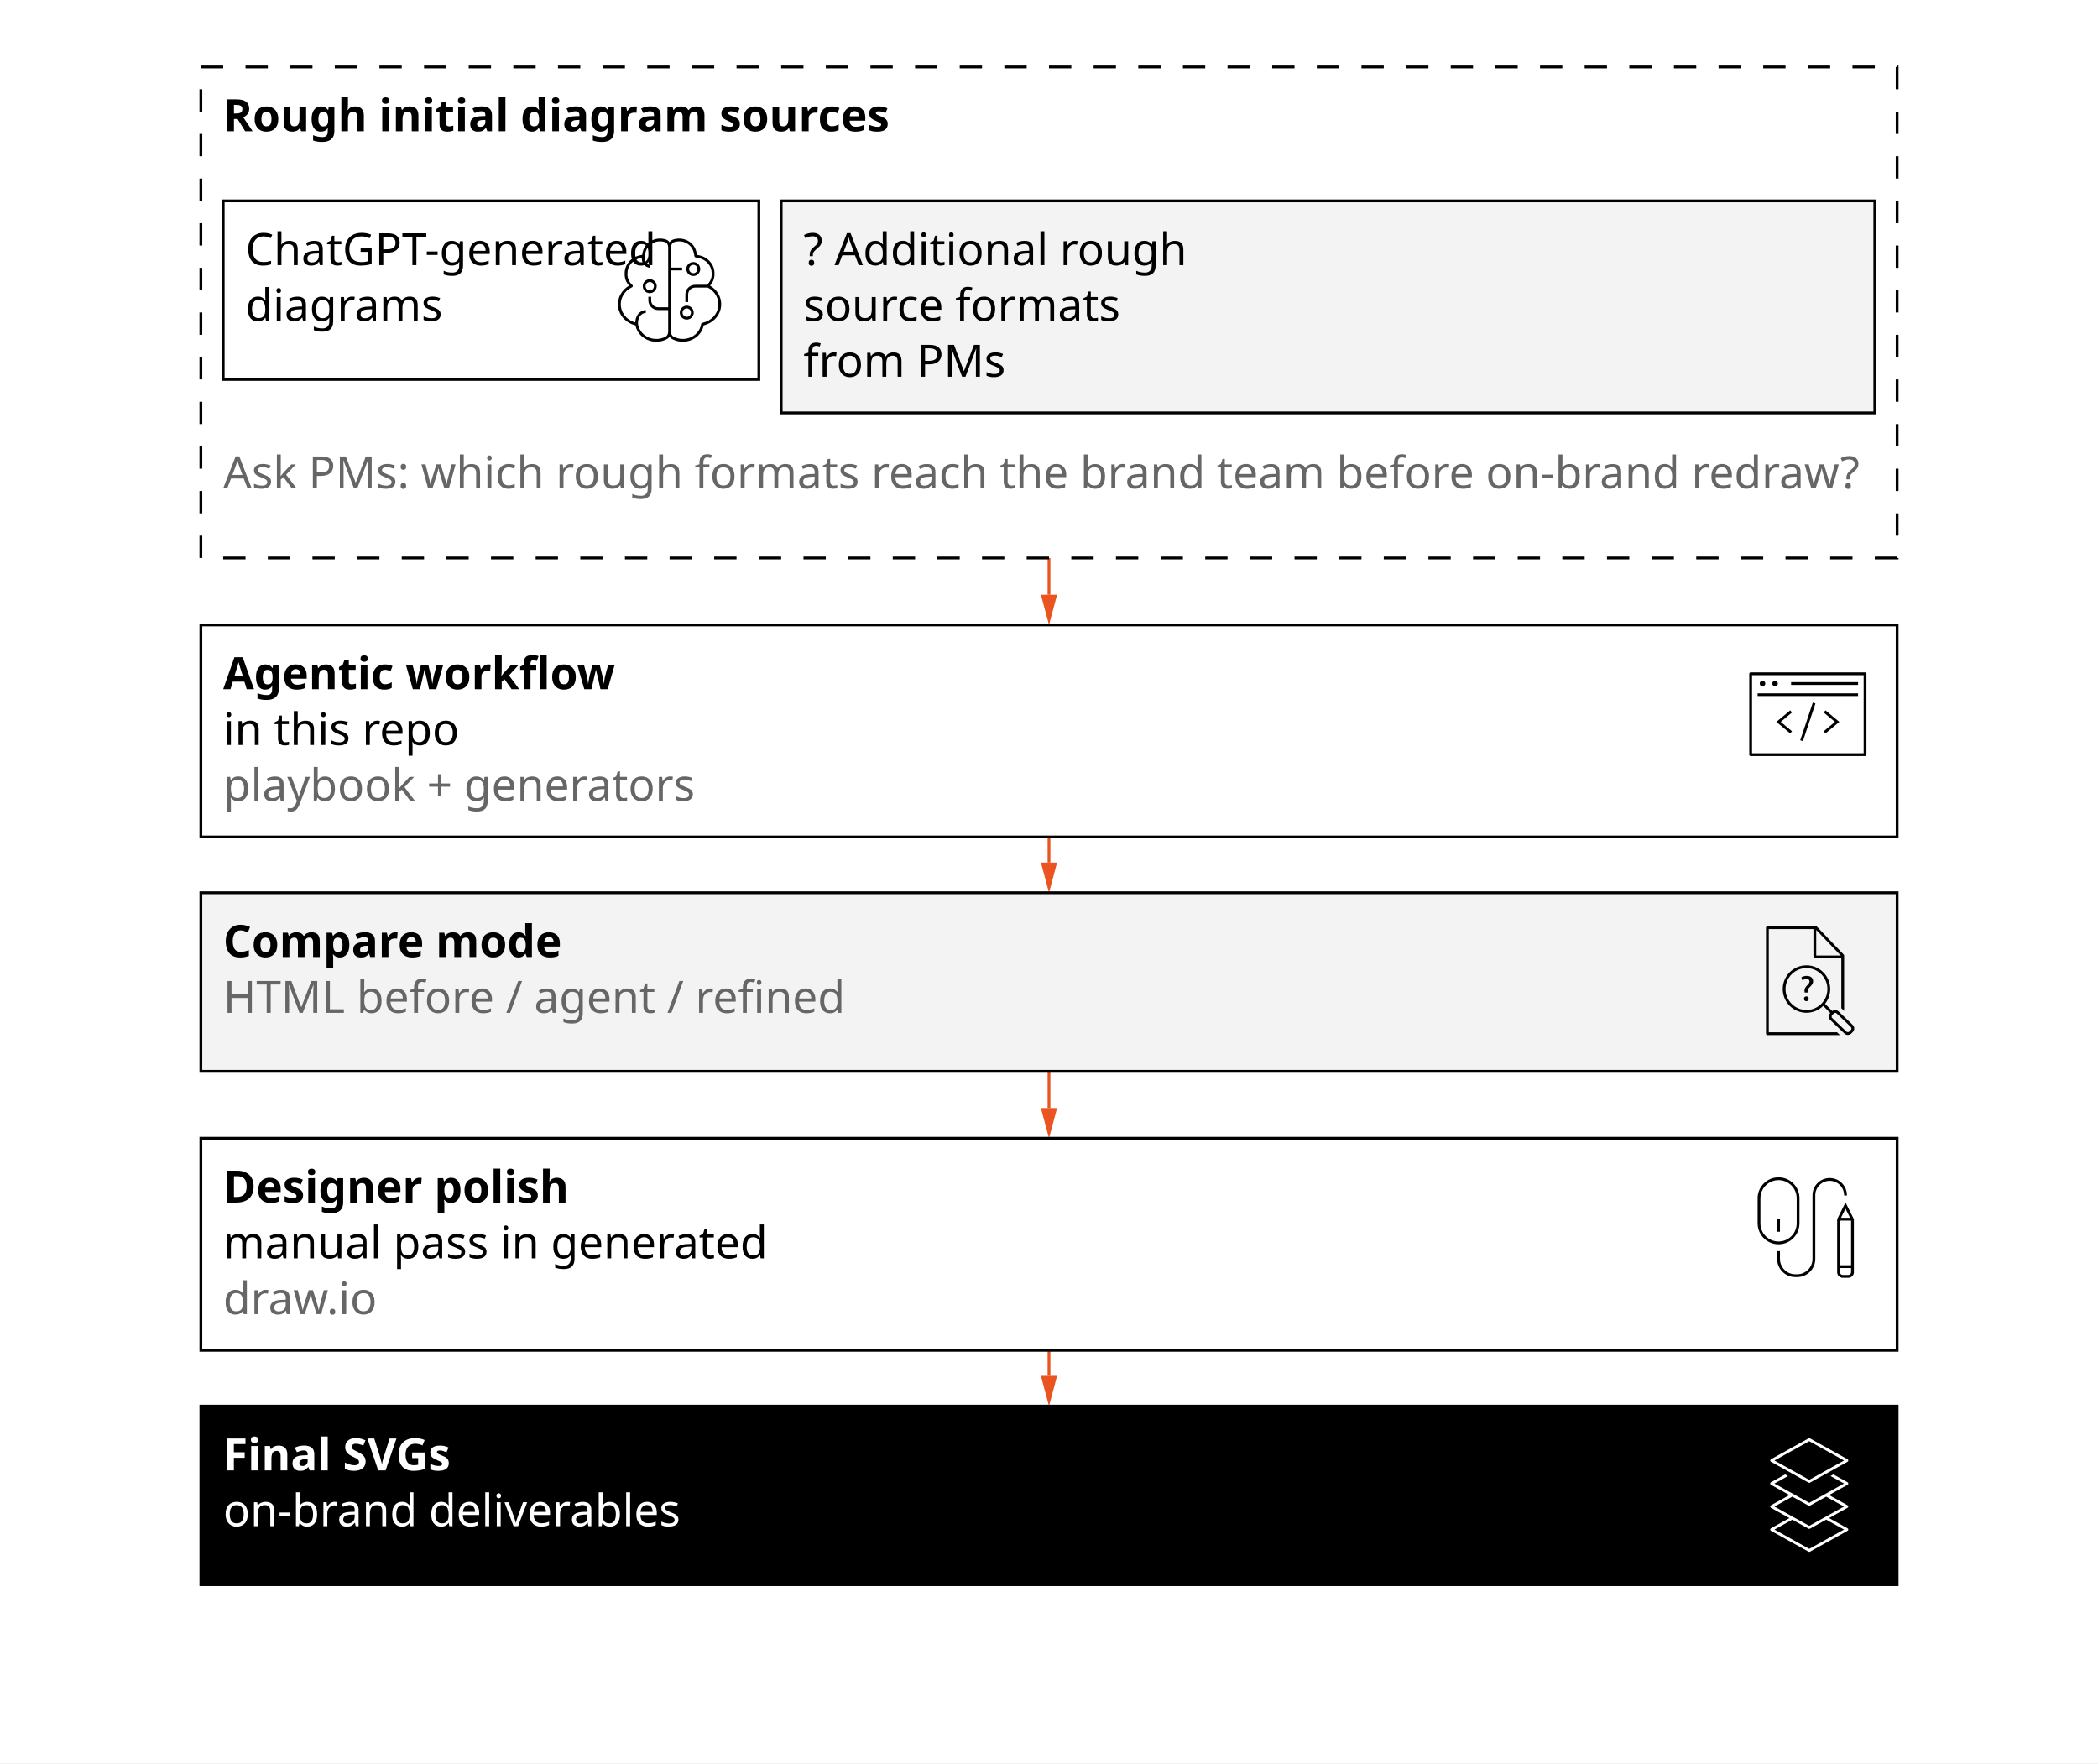
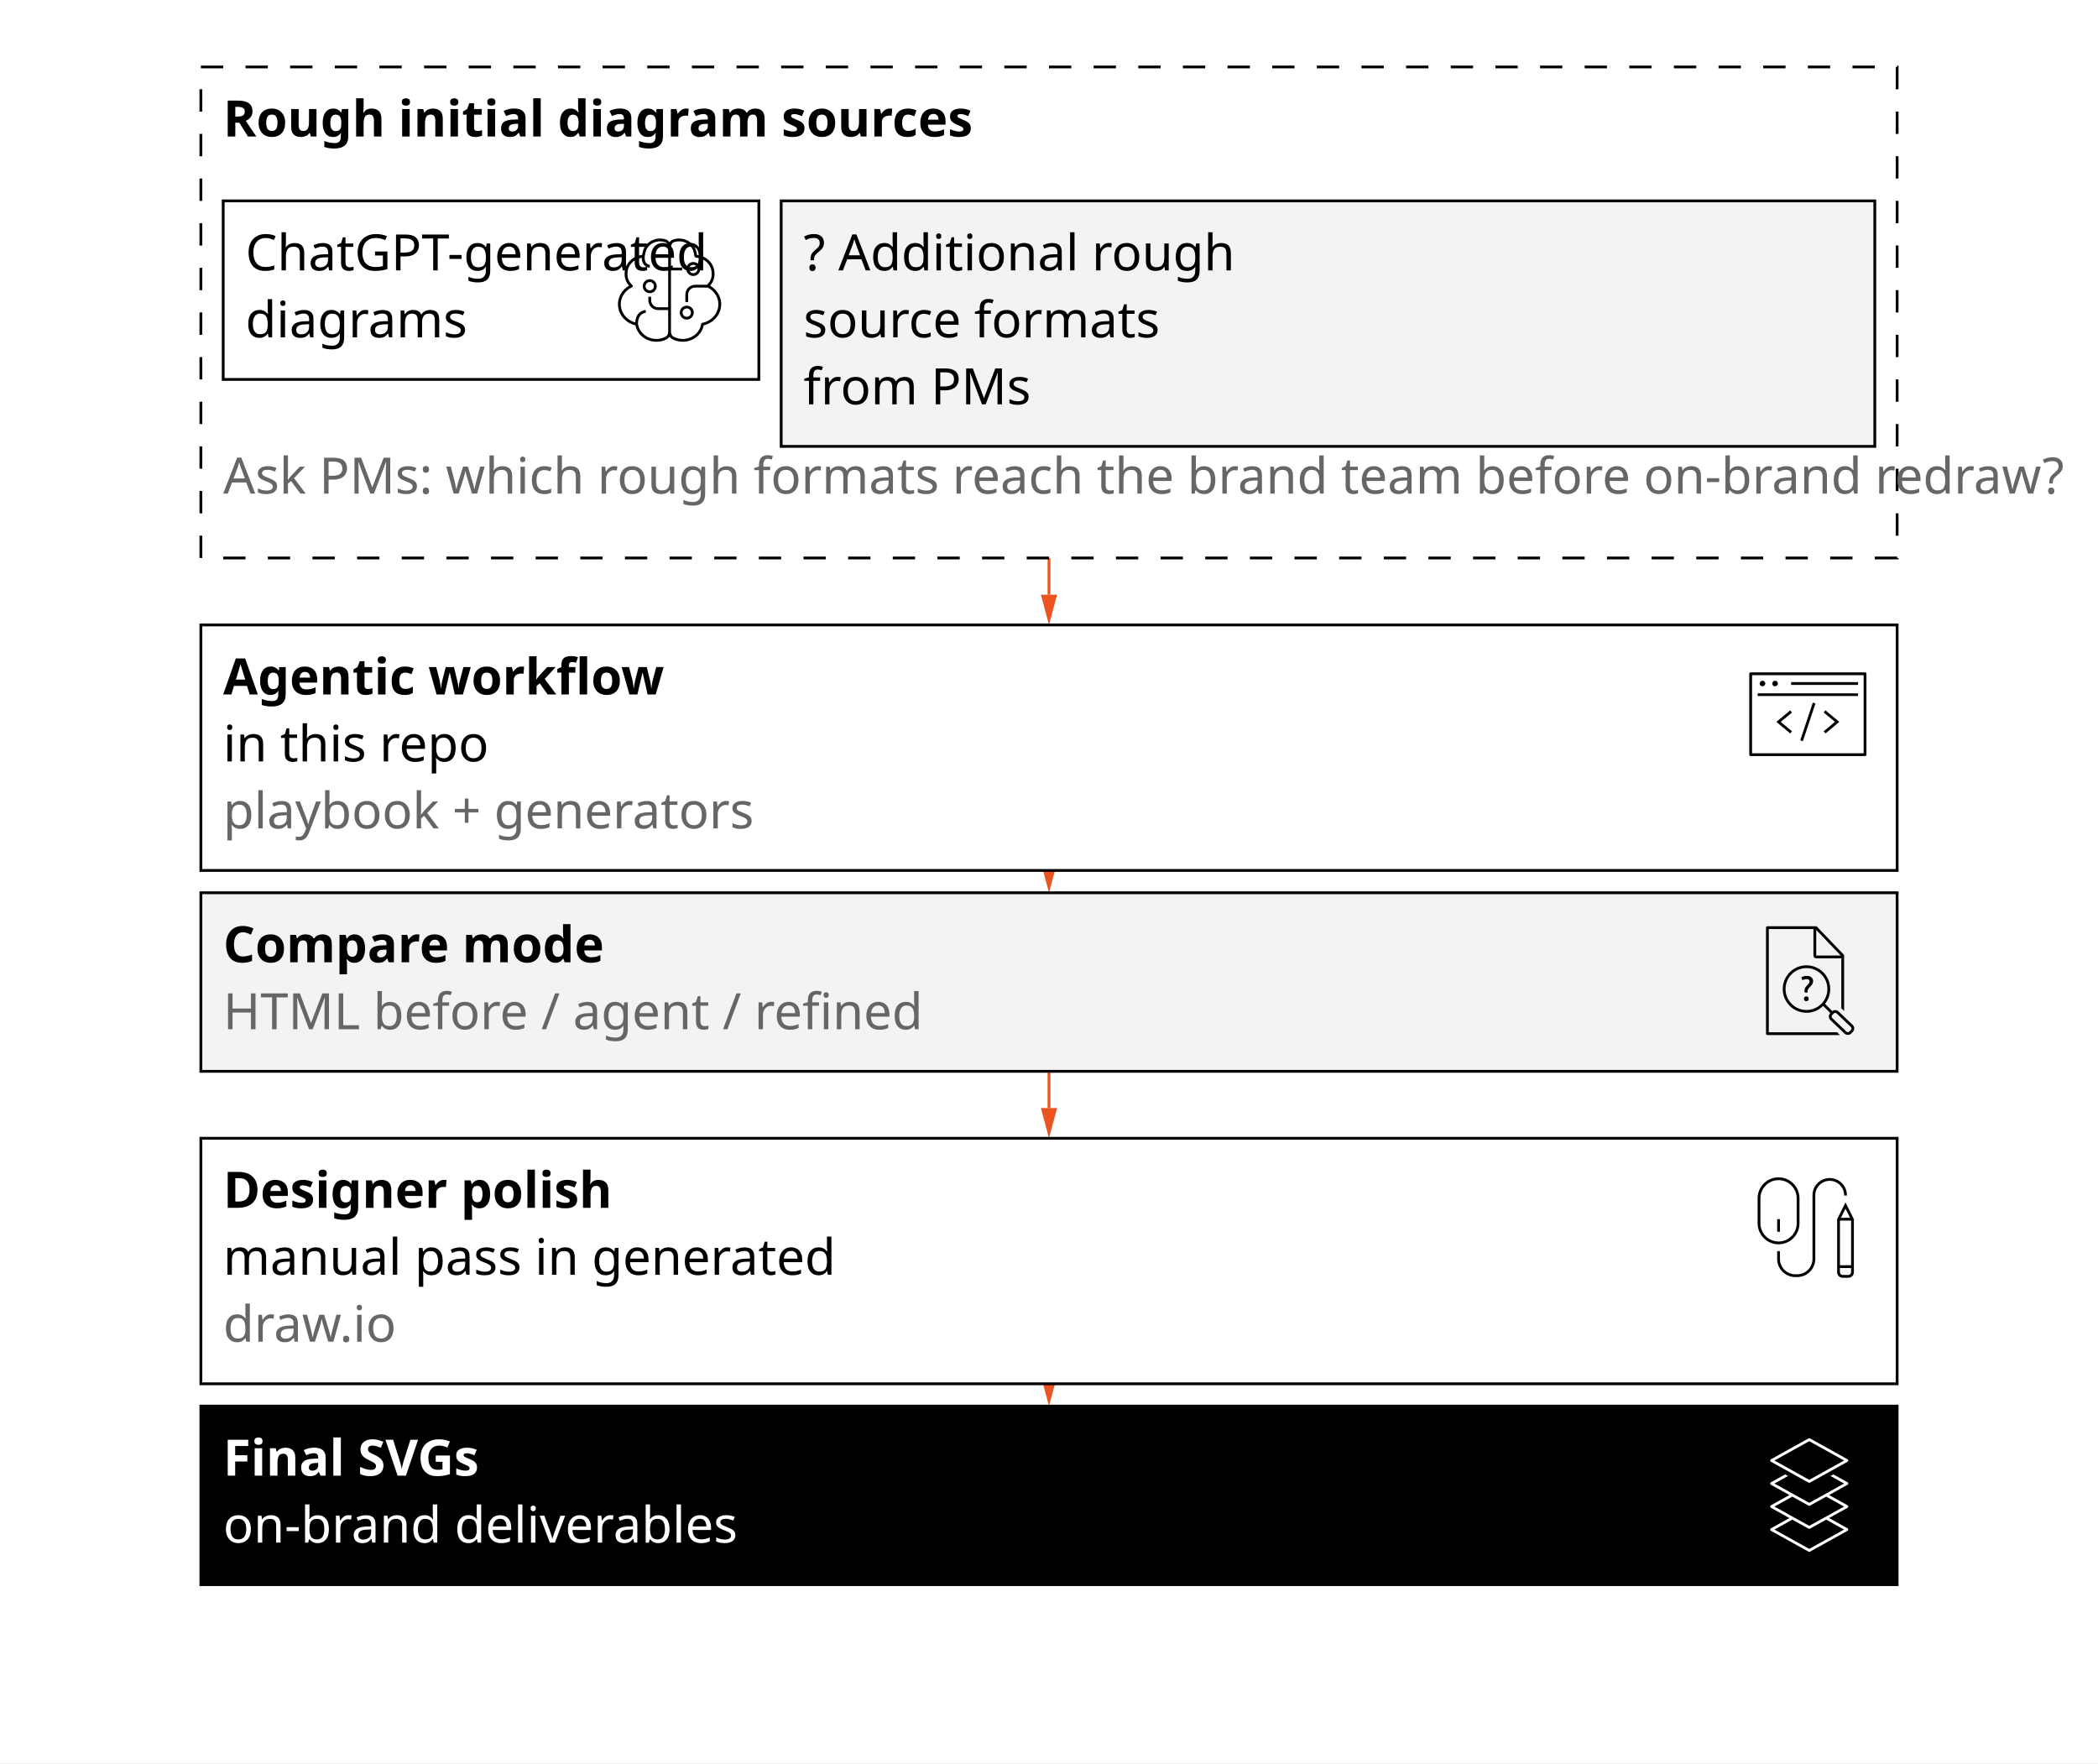
<svg xmlns="http://www.w3.org/2000/svg" width="752" height="632" viewBox="0 0 752 632" xml:space="preserve">
  <rect width="752" height="632" fill="#FFFFFF" />
  <line x1="376" y1="200" x2="376" y2="213.159" fill="none" stroke="#E95420" stroke-width="1" stroke-miterlimit="10" />
  <polygon points="373.095,213.159 376,224 378.905,213.159" fill="#E95420" />
  <line x1="376" y1="296" x2="376" y2="309.159" fill="none" stroke="#E95420" stroke-width="1" stroke-miterlimit="10" />
  <polygon points="373.095,309.159 376,320 378.905,309.159" fill="#E95420" />
  <line x1="376" y1="384" x2="376" y2="397.159" fill="none" stroke="#E95420" stroke-width="1" stroke-miterlimit="10" />
  <polygon points="373.095,397.159 376,408 378.905,397.159" fill="#E95420" />
  <line x1="376" y1="480" x2="376" y2="493.159" fill="none" stroke="#E95420" stroke-width="1" stroke-miterlimit="10" />
  <polygon points="373.095,493.159 376,504 378.905,493.159" fill="#E95420" />
  <rect x="72" y="24" width="608" height="176" fill="none" stroke="#000000" stroke-width="1" stroke-miterlimit="10" stroke-dasharray="8 8" />
  <text font-family="Ubuntu Sans">
-     <tspan x="80" y="47.04" font-size="16" font-weight="700" fill="#000000">Rough initial diagram sources</tspan>
+     <tspan x="80" y="48.92" font-size="18" font-weight="700" fill="#000000">Rough initial diagram sources</tspan>
  </text>
  <rect x="80" y="72" width="192" height="64" fill="#FFFFFF" stroke="#000000" stroke-width="1" stroke-miterlimit="10" />
  <text font-family="Ubuntu Sans">
-     <tspan x="88" y="95.04" font-size="16" font-weight="400" fill="#000000">ChatGPT-generated</tspan>
-     <tspan x="88" y="115.04" font-size="16" font-weight="400" fill="#000000">diagrams</tspan>
+     <tspan x="88" y="96.92" font-size="18" font-weight="400" fill="#000000">ChatGPT-generated</tspan>
+     <tspan x="88" y="120.92" font-size="18" font-weight="400" fill="#000000">diagrams</tspan>
  </text>
  <g transform="translate(216 80)">
    <path fill-rule="evenodd" clip-rule="evenodd" d="M30.159 29.553C31.539 29.553 32.658 30.672 32.658 32.053C32.658 33.433 31.539 34.553 30.159 34.553C28.778 34.553 27.659 33.433 27.659 32.053C27.659 30.672 28.778 29.553 30.159 29.553ZM30.159 30.553C29.33 30.553 28.659 31.224 28.659 32.053C28.659 32.881 29.33 33.553 30.159 33.553C30.987 33.553 31.658 32.881 31.659 32.053C31.659 31.224 30.987 30.553 30.159 30.553Z" fill="#000000" />
    <path fill-rule="evenodd" clip-rule="evenodd" d="M16.895 20.079C18.276 20.079 19.395 21.198 19.395 22.579C19.395 23.96 18.276 25.079 16.895 25.079C15.514 25.079 14.395 23.96 14.395 22.579C14.395 21.198 15.514 20.079 16.895 20.079ZM16.895 21.079C16.066 21.079 15.395 21.751 15.395 22.579C15.395 23.407 16.066 24.079 16.895 24.079C17.723 24.079 18.395 23.407 18.395 22.579C18.395 21.751 17.723 21.079 16.895 21.079Z" fill="#000000" />
    <path fill-rule="evenodd" clip-rule="evenodd" d="M32.5 13.921C33.881 13.921 35 15.04 35 16.421C35 17.801 33.881 18.921 32.5 18.921C31.119 18.921 30 17.802 30 16.421C30 15.04 31.12 13.921 32.5 13.921ZM32.5 14.921C31.672 14.921 31 15.592 31 16.421C31 17.249 31.672 17.921 32.5 17.921C33.328 17.921 34 17.249 34 16.421C34 15.593 33.328 14.921 32.5 14.921Z" fill="#000000" />
    <path fill-rule="evenodd" clip-rule="evenodd" d="M26.617 5.548C27.662 5.422 28.724 5.545 29.707 5.905C30.689 6.266 31.563 6.853 32.246 7.616C32.929 8.38 33.399 9.296 33.608 10.279L33.84 11.366L34.485 11.487C36.059 11.783 37.48 12.582 38.506 13.755C39.532 14.928 40.097 16.404 40.097 17.932V18.377C40.097 19.914 39.495 21.314 38.511 22.385C39.766 23.102 40.804 24.125 41.508 25.355C42.327 26.786 42.651 28.425 42.433 30.042C42.215 31.658 41.467 33.166 40.297 34.358C39.203 35.471 37.793 36.256 36.241 36.626L36.219 36.728C35.953 37.973 35.342 39.128 34.452 40.075C33.562 41.023 32.423 41.73 31.154 42.129C29.885 42.528 28.527 42.607 27.217 42.356C26.409 42.202 25.635 41.927 24.926 41.542C24.531 41.328 24.226 41.027 24 40.679C23.774 41.027 23.469 41.328 23.074 41.542C22.364 41.927 21.591 42.202 20.783 42.356C19.473 42.607 18.114 42.528 16.846 42.129C15.576 41.73 14.438 41.023 13.548 40.075C12.657 39.128 12.047 37.973 11.781 36.728L11.759 36.626C10.207 36.256 8.796 35.471 7.703 34.358C6.533 33.166 5.784 31.658 5.566 30.042C5.348 28.425 5.673 26.786 6.492 25.355C7.196 24.125 8.233 23.102 9.489 22.385C8.504 21.314 7.902 19.914 7.902 18.377V17.932C7.903 16.404 8.468 14.928 9.494 13.755C10.519 12.582 11.941 11.783 13.514 11.487L14.16 11.366L14.391 10.279C14.601 9.296 15.071 8.38 15.754 7.616C16.436 6.853 17.31 6.266 18.293 5.905C19.275 5.545 20.338 5.422 21.383 5.548C21.85 5.604 22.308 5.709 22.747 5.86C23.301 6.051 23.714 6.413 24 6.856C24.286 6.413 24.699 6.051 25.253 5.86C25.692 5.709 26.15 5.604 26.617 5.548ZM21.264 6.541C20.374 6.434 19.471 6.538 18.637 6.844C17.804 7.149 17.069 7.646 16.499 8.283C15.929 8.921 15.542 9.679 15.37 10.488L15.083 11.838C15.055 12.484 15.066 13.176 15.311 13.753C15.541 14.292 15.995 14.778 16.996 14.983L16.795 15.964C16.78 15.961 16.765 15.956 16.751 15.953L16.749 15.964C15.439 15.695 14.708 14.997 14.345 14.144C14.102 13.571 14.036 12.952 14.028 12.407L13.699 12.471C12.338 12.727 11.119 13.416 10.247 14.413C9.375 15.41 8.903 16.654 8.902 17.933V18.377C8.902 19.853 9.573 21.191 10.661 22.132C10.789 22.243 10.852 22.412 10.829 22.58C10.805 22.748 10.697 22.892 10.544 22.964C9.183 23.596 8.072 24.608 7.36 25.852C6.648 27.095 6.368 28.513 6.556 29.908C6.745 31.304 7.393 32.615 8.417 33.657C9.305 34.561 10.437 35.223 11.693 35.575C11.739 34.792 11.899 33.931 12.312 33.164C12.857 32.152 13.819 31.348 15.391 31.086L15.474 31.579L15.556 32.072C14.287 32.284 13.591 32.901 13.193 33.639C12.791 34.385 12.675 35.295 12.678 36.137L12.759 36.519C12.985 37.581 13.508 38.572 14.277 39.391C15.046 40.209 16.035 40.825 17.145 41.175C18.256 41.524 19.447 41.593 20.596 41.374C21.303 41.239 21.979 40.997 22.598 40.662C23.174 40.35 23.5 39.675 23.5 38.908V31.131H19.894C17.962 31.131 16.394 29.564 16.394 27.631V26.368H17.394V27.631C17.394 29.012 18.514 30.131 19.894 30.131H23.5V8.627C23.5 7.765 23.09 7.035 22.423 6.806C22.05 6.678 21.661 6.589 21.264 6.541ZM29.362 6.844C28.529 6.538 27.625 6.434 26.736 6.541C26.339 6.589 25.95 6.678 25.577 6.806C24.91 7.035 24.5 7.765 24.5 8.627V15.921H28.5V16.921H24.5V38.908C24.5 39.675 24.826 40.35 25.402 40.662C26.021 40.997 26.696 41.239 27.404 41.374C28.553 41.593 29.744 41.524 30.854 41.175C31.965 40.825 32.953 40.209 33.722 39.391C34.491 38.572 35.014 37.581 35.241 36.519L35.329 36.103C35.365 35.932 35.489 35.794 35.65 35.736L35.721 35.717L35.999 35.656C37.377 35.33 38.623 34.635 39.583 33.657C40.606 32.615 41.255 31.304 41.443 29.908C41.631 28.513 41.351 27.095 40.639 25.852C39.969 24.68 38.945 23.716 37.692 23.079H33.158C31.777 23.079 30.658 24.198 30.658 25.579V28.264H29.658V25.579C29.658 23.646 31.225 22.079 33.158 22.079H37.397C38.45 21.141 39.097 19.826 39.097 18.377V17.933C39.097 16.654 38.624 15.41 37.753 14.413C36.881 13.416 35.662 12.727 34.301 12.471L33.327 12.288C33.129 12.251 32.971 12.098 32.929 11.9L32.63 10.488C32.457 9.679 32.07 8.921 31.501 8.283C30.931 7.646 30.195 7.149 29.362 6.844Z" fill="#000000" />
  </g>
-   <rect x="280" y="72" width="392" height="76" fill="#F3F3F3" stroke="#000000" stroke-width="1" stroke-miterlimit="10" />
+   <rect x="280" y="72" width="392" height="88" fill="#F3F3F3" stroke="#000000" stroke-width="1" stroke-miterlimit="10" />
  <text font-family="Ubuntu Sans">
-     <tspan x="288" y="95.04" font-size="16" font-weight="400" fill="#000000">? Additional rough</tspan>
-     <tspan x="288" y="115.04" font-size="16" font-weight="400" fill="#000000">source formats</tspan>
-     <tspan x="288" y="135.04" font-size="16" font-weight="400" fill="#000000">from PMs</tspan>
+     <tspan x="288" y="96.92" font-size="18" font-weight="400" fill="#000000">? Additional rough</tspan>
+     <tspan x="288" y="120.92" font-size="18" font-weight="400" fill="#000000">source formats</tspan>
+     <tspan x="288" y="144.92" font-size="18" font-weight="400" fill="#000000">from PMs</tspan>
  </text>
  <text font-family="Ubuntu Sans">
-     <tspan x="80" y="175.04" font-size="16" font-weight="400" fill="#666666">Ask PMs: which rough formats reach the brand team before on-brand redraw?</tspan>
+     <tspan x="80" y="176.92" font-size="18" font-weight="400" fill="#666666">Ask PMs: which rough formats reach the brand team before on-brand redraw?</tspan>
  </text>
-   <rect x="72" y="224" width="608" height="76" fill="#FFFFFF" stroke="#000000" stroke-width="1" stroke-miterlimit="10" />
+   <rect x="72" y="224" width="608" height="88" fill="#FFFFFF" stroke="#000000" stroke-width="1" stroke-miterlimit="10" />
  <text font-family="Ubuntu Sans">
-     <tspan x="80" y="247.04" font-size="16" font-weight="700" fill="#000000">Agentic workflow</tspan>
-     <tspan x="80" y="267.04" font-size="16" font-weight="400" fill="#000000">in this repo</tspan>
-     <tspan x="80" y="287.04" font-size="16" font-weight="400" fill="#666666">playbook + generators</tspan>
+     <tspan x="80" y="248.92" font-size="18" font-weight="700" fill="#000000">Agentic workflow</tspan>
+     <tspan x="80" y="272.92" font-size="18" font-weight="400" fill="#000000">in this repo</tspan>
+     <tspan x="80" y="296.92" font-size="18" font-weight="400" fill="#666666">playbook + generators</tspan>
  </text>
  <g transform="translate(624 232)">
    <path d="M42 17.475H6V16.525H42V17.475Z" fill="#000000" />
    <path d="M42 13.5H18V12.5H42V13.5Z" fill="#000000" />
    <path fill-rule="evenodd" clip-rule="evenodd" d="M44.601 9.01C44.829 9.056 45 9.258 45 9.5V38.5C45 38.742 44.829 38.944 44.601 38.99L44.5 39H3.5C3.258 39 3.056 38.829 3.01 38.601L3 38.5V9.5C3 9.224 3.224 9 3.5 9H44.5L44.601 9.01ZM4 38H44V10H4V38Z" fill="#000000" />
    <path d="M7.75 12C8.302 12 8.75 12.448 8.75 13C8.75 13.552 8.302 14 7.75 14C7.198 14 6.75 13.552 6.75 13C6.75 12.448 7.198 12 7.75 12Z" fill="#000000" />
    <path d="M12.25 12C12.802 12 13.25 12.448 13.25 13C13.25 13.552 12.802 14 12.25 14C11.698 14 11.25 13.552 11.25 13C11.25 12.448 11.698 12 12.25 12Z" fill="#000000" />
    <path d="M26.725 20.158L22.225 33.658L21.275 33.342L25.775 19.842L26.725 20.158Z" fill="#000000" />
    <path d="M18.32 23.384L14.28 26.75L18.32 30.116L17.68 30.884L12.719 26.75L17.68 22.616L18.32 23.384Z" fill="#000000" />
    <path d="M35.281 26.75L30.32 30.884L29.68 30.116L33.72 26.75L29.68 23.384L30.32 22.616L35.281 26.75Z" fill="#000000" />
  </g>
  <rect x="72" y="320" width="608" height="64" fill="#F3F3F3" stroke="#000000" stroke-width="1" stroke-miterlimit="10" />
  <text font-family="Ubuntu Sans">
-     <tspan x="80" y="343.04" font-size="16" font-weight="700" fill="#000000">Compare mode</tspan>
-     <tspan x="80" y="363.04" font-size="16" font-weight="400" fill="#666666">HTML before / agent / refined</tspan>
+     <tspan x="80" y="344.92" font-size="18" font-weight="700" fill="#000000">Compare mode</tspan>
+     <tspan x="80" y="368.92" font-size="18" font-weight="400" fill="#666666">HTML before / agent / refined</tspan>
  </text>
  <g transform="translate(624 328)">
    <path fill-rule="evenodd" clip-rule="evenodd" d="M27.005 4.01C27.104 4.03 27.195 4.08 27.266 4.154L36.861 14.169C36.95 14.262 37 14.386 37 14.515V34.349L36.066 33.457C36.045 33.436 36.022 33.417 36 33.398V15.5H27C26.448 15.5 26 15.052 26 14.5V5H10V42H34.458L35.505 43H9.5C9.224 43 9 42.776 9 42.5V4.5C9 4.258 9.171 4.056 9.399 4.01L9.5 4H26.904L27.005 4.01ZM27 14.5H35.794L27 5.322V14.5Z" fill="#000000" />
    <path fill-rule="evenodd" clip-rule="evenodd" d="M23.507 18C28.205 18 32.014 21.809 32.014 26.507C32.014 28.511 31.319 30.351 30.159 31.805L32.757 34.402C33.435 33.896 34.398 33.937 35.03 34.541L40.082 39.369C40.786 40.042 40.812 41.159 40.139 41.863L39.614 42.412L39.482 42.536C38.803 43.117 37.779 43.1 37.119 42.469L32.067 37.641C31.407 37.01 31.343 35.988 31.893 35.282L32.011 35.145L32.047 35.106L29.491 32.551C27.954 34.073 25.841 35.014 23.507 35.014C18.809 35.014 15 31.205 15 26.507C15 21.809 18.809 18 23.507 18ZM34.339 35.264C34.034 34.972 33.55 34.982 33.259 35.287L32.733 35.837C32.442 36.142 32.453 36.627 32.758 36.918L37.81 41.746C38.116 42.038 38.6 42.027 38.892 41.722L39.416 41.172C39.707 40.867 39.696 40.383 39.391 40.092L34.339 35.264ZM23.507 19C19.361 19 16 22.361 16 26.507C16 30.653 19.361 34.014 23.507 34.014C27.653 34.014 31.014 30.653 31.014 26.507C31.014 22.361 27.653 19 23.507 19Z" fill="#000000" />
    <path d="M23.464 29.143C23.704 29.143 23.93 29.213 24.099 29.402C24.248 29.57 24.324 29.765 24.324 30.003C24.324 30.241 24.248 30.436 24.099 30.604C23.93 30.793 23.704 30.864 23.464 30.864C23.223 30.864 22.997 30.793 22.829 30.604C22.68 30.436 22.602 30.241 22.602 30.003C22.603 29.765 22.68 29.57 22.829 29.402C22.997 29.213 23.223 29.143 23.464 29.143Z" fill="#000000" />
    <path d="M23.613 21.787C24.028 21.787 24.385 21.845 24.677 21.952C24.962 22.057 25.216 22.212 25.398 22.411C25.557 22.585 25.706 22.792 25.776 23.044C25.853 23.274 25.885 23.491 25.885 23.706C25.885 24.012 25.823 24.28 25.712 24.518C25.607 24.742 25.474 24.951 25.311 25.144C25.165 25.316 25.007 25.501 24.82 25.674C24.656 25.838 24.502 25.994 24.36 26.161C24.221 26.326 24.113 26.484 24.029 26.662C23.949 26.835 23.903 27.016 23.903 27.221V27.77H22.879L22.839 27.568C22.824 27.494 22.807 27.394 22.807 27.275V27.018C22.807 26.748 22.851 26.476 22.969 26.241C23.067 26.044 23.184 25.84 23.318 25.66C23.451 25.484 23.61 25.309 23.783 25.15C23.935 25.011 24.056 24.864 24.201 24.705C24.316 24.579 24.41 24.427 24.482 24.259L24.485 24.253L24.531 24.139C24.573 24.02 24.598 23.89 24.598 23.747C24.598 23.576 24.563 23.438 24.516 23.343C24.471 23.255 24.396 23.177 24.302 23.113C24.21 23.052 24.108 23.011 23.979 22.989C23.83 22.965 23.68 22.952 23.518 22.952H23.258C22.911 22.985 22.588 23.079 22.309 23.233L22.048 23.377L21.951 23.095L21.685 22.311L21.851 22.206C22.034 22.09 22.297 22 22.581 21.919C22.892 21.83 23.242 21.787 23.613 21.787Z" fill="#000000" />
  </g>
-   <rect x="72" y="408" width="608" height="76" fill="#FFFFFF" stroke="#000000" stroke-width="1" stroke-miterlimit="10" />
+   <rect x="72" y="408" width="608" height="88" fill="#FFFFFF" stroke="#000000" stroke-width="1" stroke-miterlimit="10" />
  <text font-family="Ubuntu Sans">
-     <tspan x="80" y="431.04" font-size="16" font-weight="700" fill="#000000">Designer polish</tspan>
-     <tspan x="80" y="451.04" font-size="16" font-weight="400" fill="#000000">manual pass in generated</tspan>
-     <tspan x="80" y="471.04" font-size="16" font-weight="400" fill="#666666">draw.io</tspan>
+     <tspan x="80" y="432.92" font-size="18" font-weight="700" fill="#000000">Designer polish</tspan>
+     <tspan x="80" y="456.92" font-size="18" font-weight="400" fill="#000000">manual pass in generated</tspan>
+     <tspan x="80" y="480.92" font-size="18" font-weight="400" fill="#666666">draw.io</tspan>
  </text>
  <g transform="translate(624 416)">
    <path d="M31.833 6.25C35.239 6.25 38 9.011 38 12.417V12.513H37V12.417C37 9.564 34.687 7.25 31.833 7.25C28.98 7.25 26.667 9.564 26.667 12.417V35.25C26.667 38.84 23.757 41.75 20.167 41.75H19.5C15.91 41.75 13 38.84 13 35.25V32.461H14V35.25C14 38.288 16.462 40.75 19.5 40.75H20.167C23.204 40.75 25.667 38.288 25.667 35.25V12.417C25.667 9.011 28.427 6.25 31.833 6.25Z" fill="#000000" />
    <path d="M14 25.5H13V21H14V25.5Z" fill="#000000" />
    <path fill-rule="evenodd" clip-rule="evenodd" d="M13.5 6C17.642 6 21 9.358 21 13.5V22.5C21 26.642 17.642 30 13.5 30C9.358 30 6 26.642 6 22.5V13.5C6 9.358 9.358 6 13.5 6ZM13.5 7C9.91 7 7 9.91 7 13.5V22.5C7 26.09 9.91 29 13.5 29C17.09 29 20 26.09 20 22.5V13.5C20 9.91 17.09 7 13.5 7Z" fill="#000000" />
    <path fill-rule="evenodd" clip-rule="evenodd" d="M40.5 21V40C40.5 41.105 39.605 42 38.5 42H36.5C35.464 42 34.613 41.213 34.511 40.204L34.5 40V21L37.5 15L40.5 21ZM35.5 38.5V40C35.5 40.552 35.948 41 36.5 41H38.5C39.052 41 39.5 40.552 39.5 40V38.5H35.5ZM35.5 37.5H39.5V21.5H35.5V37.5ZM35.868 20.5H39.132L37.5 17.236L35.868 20.5Z" fill="#000000" />
  </g>
  <rect x="72" y="504" width="608" height="64" fill="#000000" stroke="#000000" stroke-width="1" stroke-miterlimit="10" />
  <text font-family="Ubuntu Sans">
-     <tspan x="80" y="527.04" font-size="16" font-weight="700" fill="#FFFFFF">Final SVGs</tspan>
-     <tspan x="80" y="547.04" font-size="16" font-weight="400" fill="#FFFFFF">on-brand deliverables</tspan>
+     <tspan x="80" y="528.92" font-size="18" font-weight="700" fill="#FFFFFF">Final SVGs</tspan>
+     <tspan x="80" y="552.92" font-size="18" font-weight="400" fill="#FFFFFF">on-brand deliverables</tspan>
  </text>
  <g transform="translate(624 512)">
    <path fill-rule="evenodd" clip-rule="evenodd" d="M38.243 19.312C38.402 19.401 38.5 19.569 38.5 19.75C38.5 19.931 38.401 20.098 38.243 20.186L31.605 23.874L38.243 27.562C38.402 27.651 38.5 27.819 38.5 28C38.5 28.181 38.401 28.348 38.243 28.436L31.605 32.124L38.243 35.812C38.402 35.901 38.5 36.069 38.5 36.25C38.5 36.431 38.401 36.598 38.243 36.687L24.743 44.187C24.592 44.27 24.408 44.27 24.257 44.187L10.757 36.687C10.598 36.598 10.5 36.431 10.5 36.25C10.5 36.069 10.598 35.901 10.757 35.812L17.395 32.124L10.757 28.436C10.598 28.348 10.5 28.181 10.5 28C10.5 27.819 10.598 27.651 10.757 27.562L17.395 23.874L10.757 20.186C10.598 20.098 10.5 19.931 10.5 19.75C10.5 19.569 10.598 19.401 10.757 19.312L15.85 16.482L16.88 17.055L12.029 19.749L24.5 26.677L36.97 19.749L32.119 17.055L33.149 16.482L38.243 19.312ZM24.743 35.937C24.592 36.02 24.408 36.02 24.257 35.937L18.425 32.696L12.029 36.249L24.5 43.177L36.97 36.249L30.574 32.696L24.743 35.937ZM24.743 27.686C24.592 27.77 24.408 27.77 24.257 27.686L18.425 24.446L12.029 27.999L24.5 34.927L36.97 27.999L30.574 24.446L24.743 27.686Z" fill="#FFFFFF" />
    <path fill-rule="evenodd" clip-rule="evenodd" d="M24.315 3.535C24.454 3.48 24.611 3.489 24.743 3.562L38.243 11.062C38.402 11.151 38.5 11.319 38.5 11.5C38.5 11.681 38.402 11.849 38.243 11.938L24.743 19.438C24.592 19.521 24.408 19.521 24.257 19.438L10.757 11.938C10.598 11.849 10.5 11.681 10.5 11.5C10.5 11.319 10.598 11.151 10.757 11.062L24.257 3.562L24.315 3.535ZM12.03 11.5L24.5 18.427L36.969 11.5L24.5 4.572L12.03 11.5Z" fill="#FFFFFF" />
  </g>
</svg>
